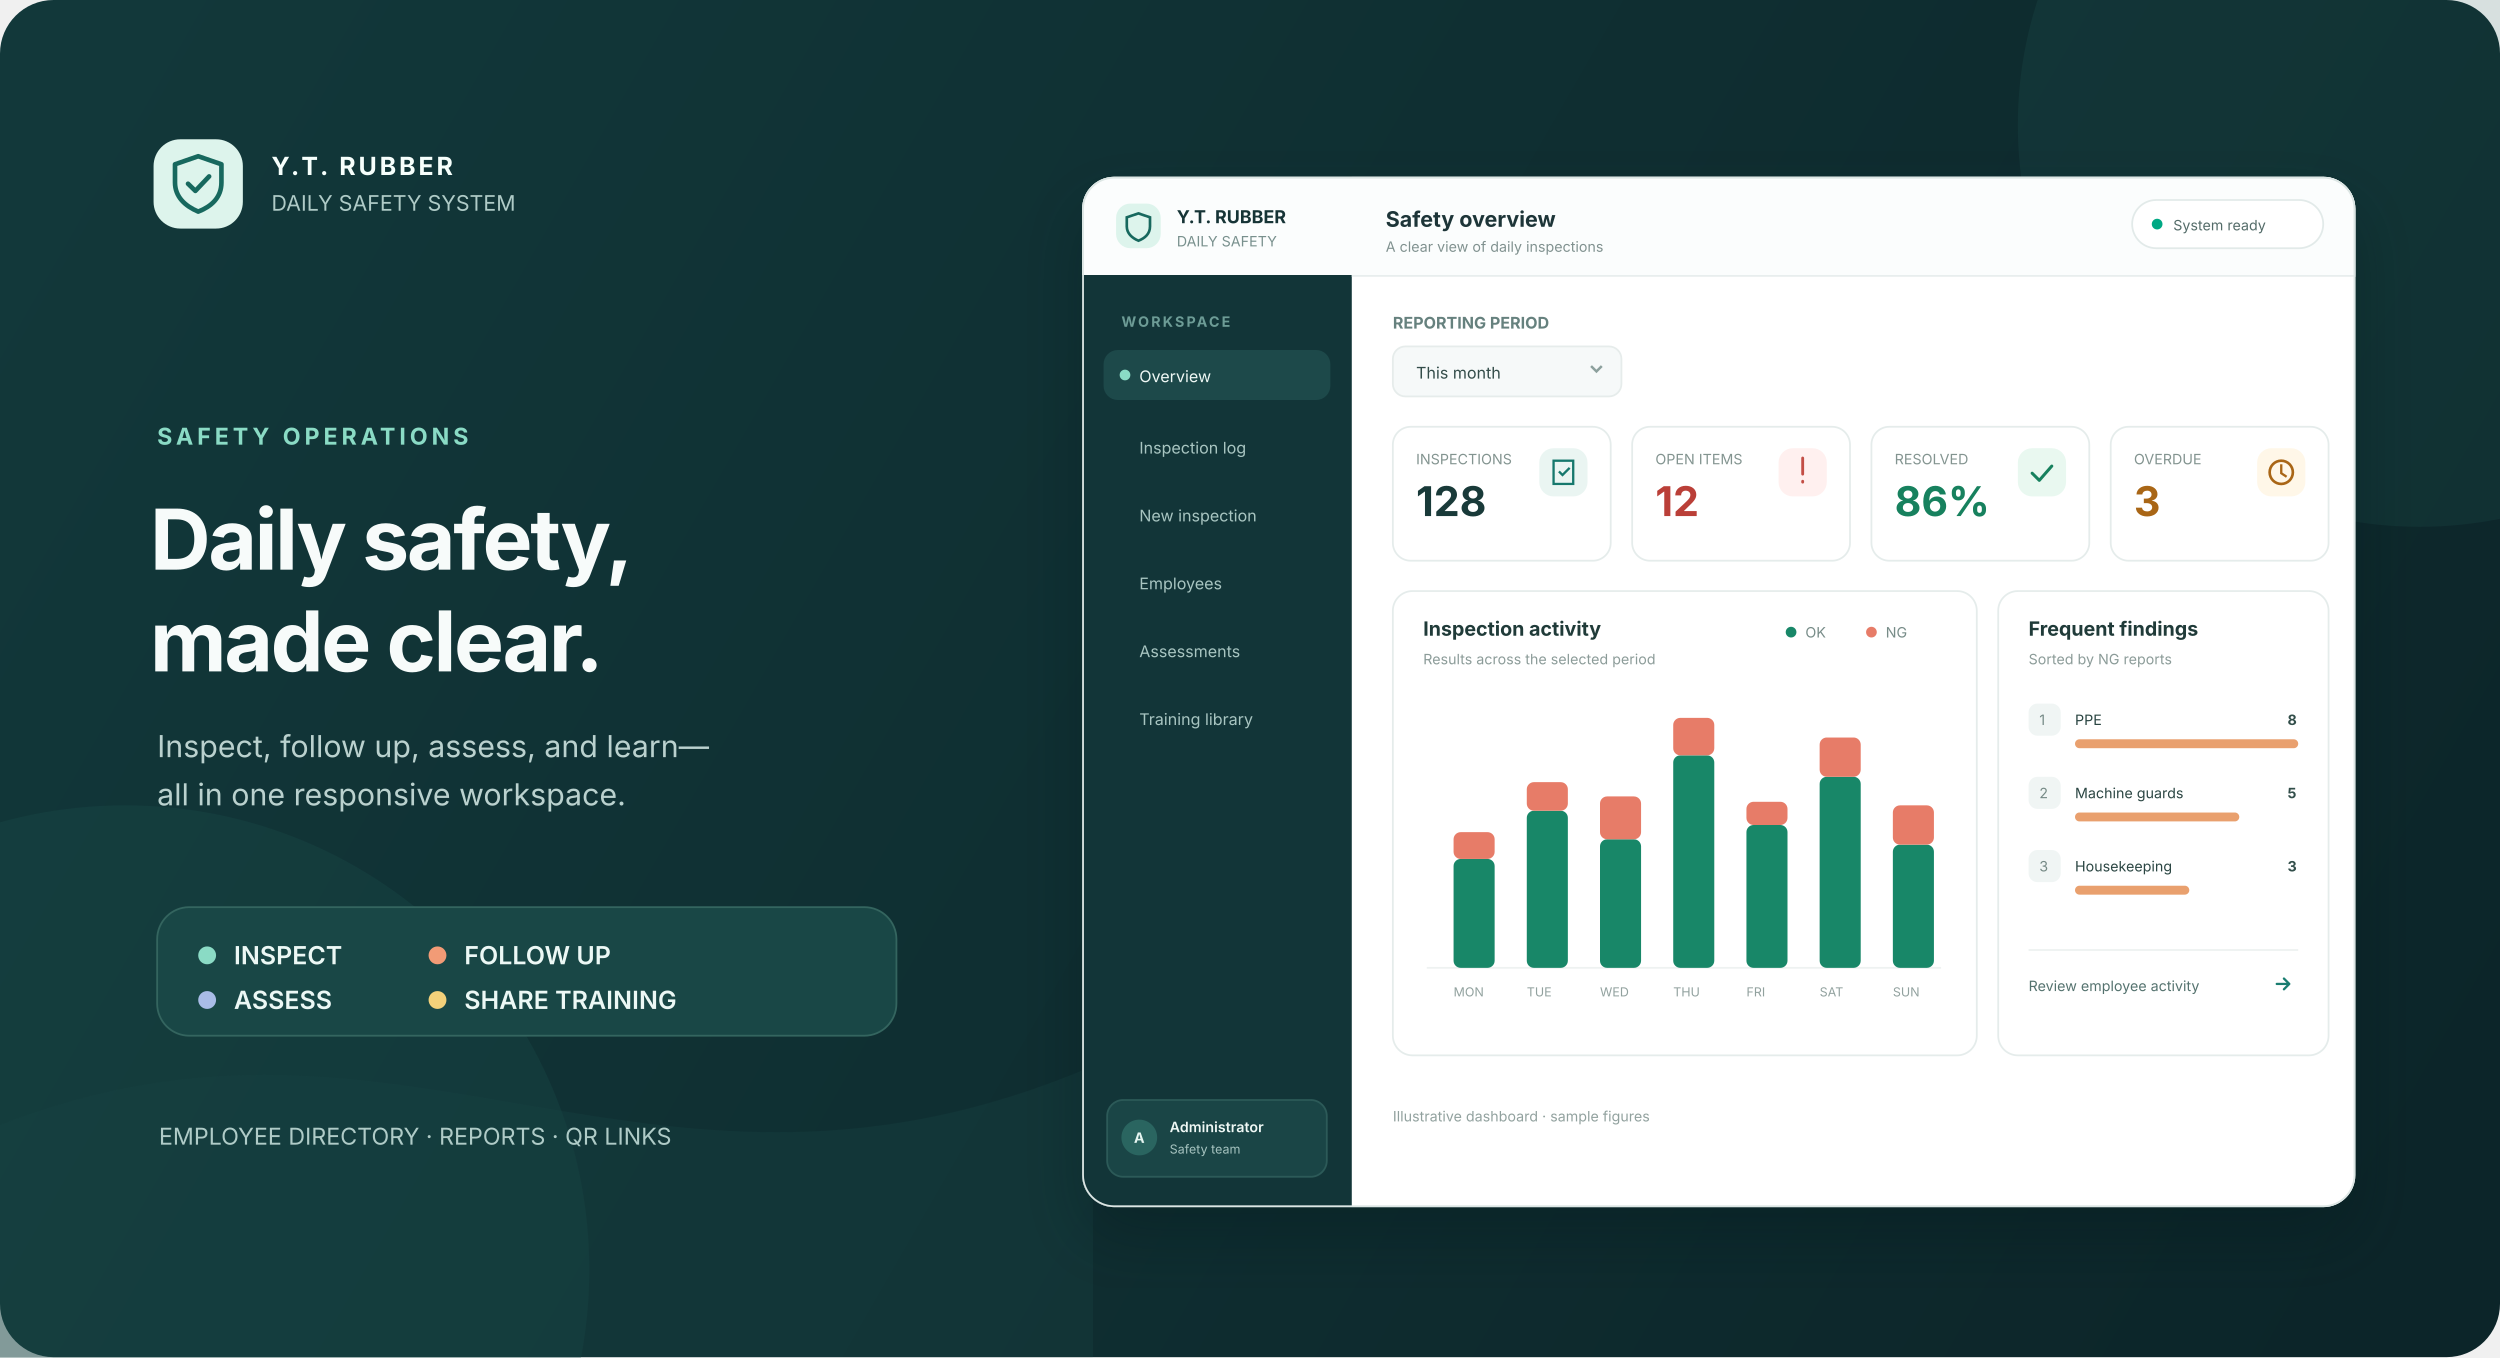
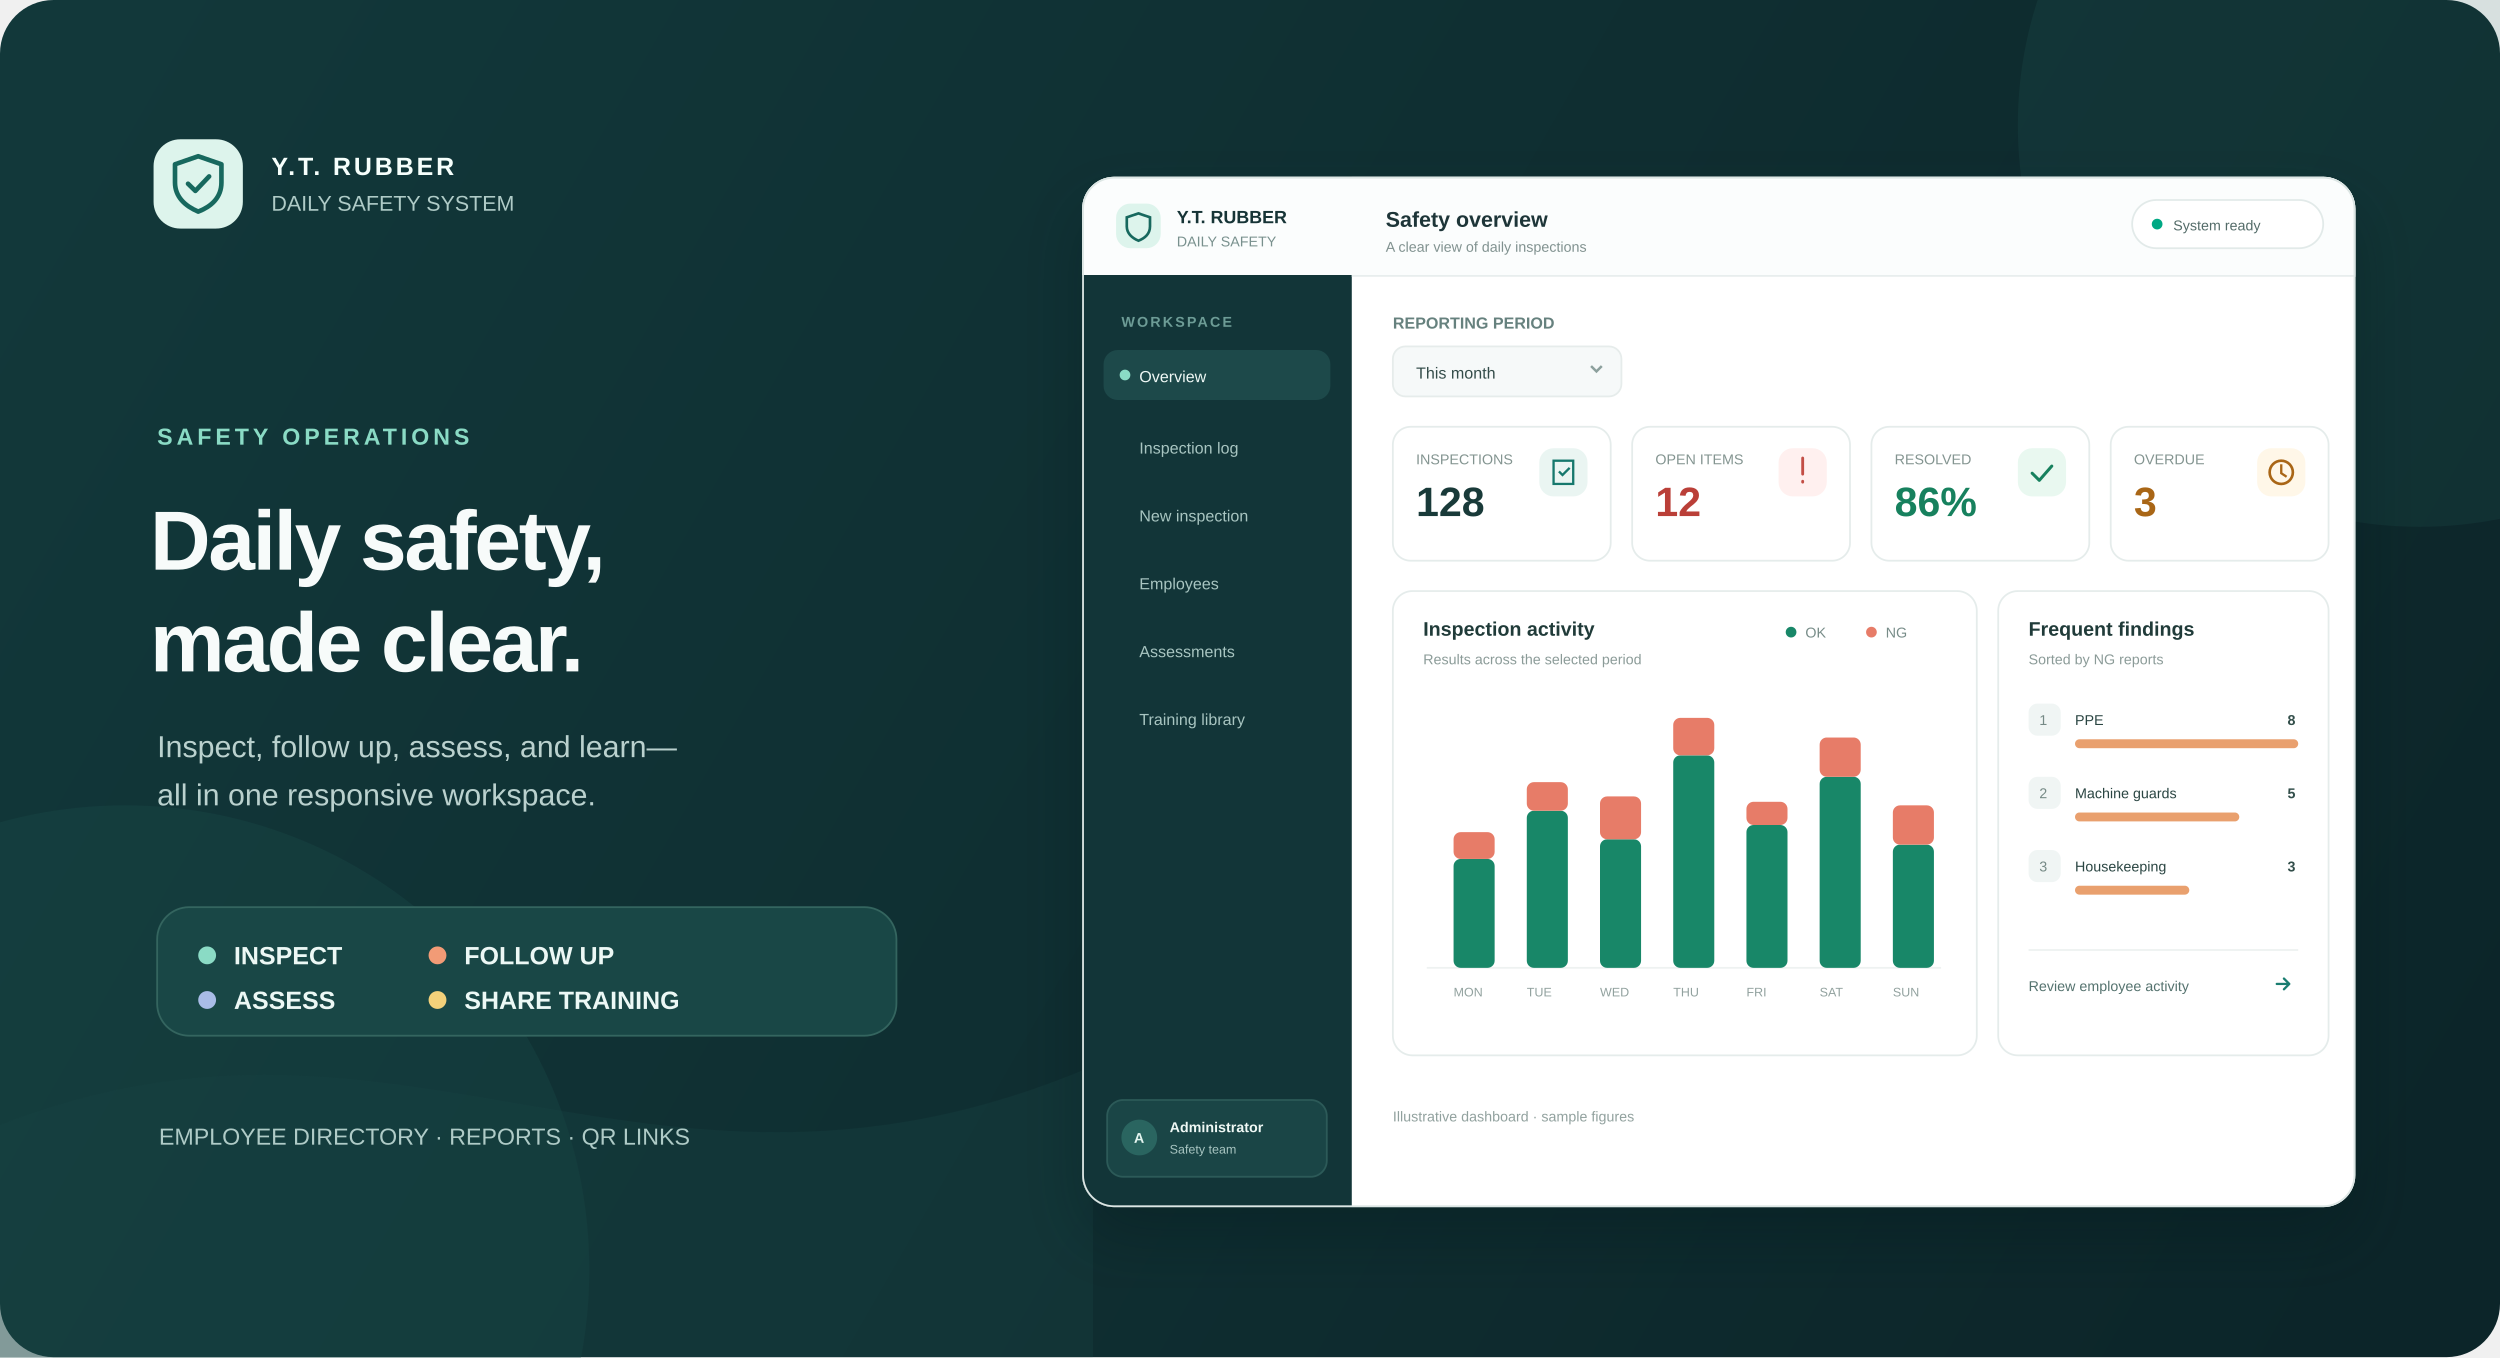
<svg xmlns="http://www.w3.org/2000/svg" width="1400" height="760" viewBox="0 0 1400 760" fill="none" role="img" aria-labelledby="title description">
  <defs>
    <linearGradient id="bg" x1="55" y1="29" x2="1313" y2="753" gradientUnits="userSpaceOnUse">
      <stop stop-color="#12383A" />
      <stop offset="1" stop-color="#0C2529" />
    </linearGradient>
    <linearGradient id="accent" x1="92" y1="535" x2="513" y2="620" gradientUnits="userSpaceOnUse">
      <stop stop-color="#B9F0DE" />
      <stop offset="1" stop-color="#69C9B3" />
    </linearGradient>
    <filter id="shadow" x="570" y="55" width="785" height="666" color-interpolation-filters="sRGB" filterUnits="userSpaceOnUse">
      <feFlood flood-opacity="0" result="BackgroundImageFix" />
      <feColorMatrix in="SourceAlpha" values="0 0 0 0 0 0 0 0 0 0 0 0 0 0 0 0 0 0 127 0" result="hardAlpha" />
      <feOffset dy="17" />
      <feGaussianBlur stdDeviation="18" />
      <feComposite in2="hardAlpha" operator="out" />
      <feColorMatrix values="0 0 0 0 0 0 0 0 0 0.08 0 0 0 0 0.09 0 0 0 .28 0" />
      <feBlend in2="BackgroundImageFix" result="effect1_dropShadow" />
      <feBlend in="SourceGraphic" in2="effect1_dropShadow" result="shape" />
    </filter>
    <clipPath id="window">
      <rect x="606" y="99" width="713" height="577" rx="18" />
    </clipPath>
  </defs>
  <rect width="1400" height="760" rx="30" fill="url(#bg)" />
  <circle cx="70" cy="711" r="260" fill="#1C5552" fill-opacity=".25" />
  <circle cx="1355" cy="70" r="225" fill="#2F7770" fill-opacity=".13" />
  <path d="M0 630C227 541 366 702 612 597v163H0V630Z" fill="#174444" fill-opacity=".35" />
-   <g font-family="Inter,Segoe UI,Arial,sans-serif">
+   <g font-family="'Bai Jamjuree',Segoe UI,Arial,sans-serif">
    <g transform="translate(86 78)">
      <rect width="50" height="50" rx="15" fill="#DDF4EC" />
      <path d="M25 9.5 38 14v10.2c0 8.3-5.5 13.4-13 16.3-7.5-3.2-13-8.4-13-16.3V14l13-4.5Z" stroke="#17685E" stroke-width="2.6" stroke-linejoin="round" />
      <path d="m19.3 24.9 4.1 4 7.7-8.1" stroke="#17685E" stroke-width="2.6" stroke-linecap="round" stroke-linejoin="round" />
      <text x="66" y="20" fill="#F6FFFC" font-size="14" font-weight="700" letter-spacing="1.6">Y.T. RUBBER</text>
      <text x="66" y="40" fill="#AFCBC7" font-size="12">DAILY SAFETY SYSTEM</text>
    </g>
    <text x="88" y="249" fill="#8ADBC5" font-size="13" font-weight="700" letter-spacing="2.2">SAFETY OPERATIONS</text>
    <text x="84" y="319" fill="#F7FBFA" font-size="47" font-weight="700" letter-spacing="-1.3">Daily safety,</text>
    <text x="84" y="376" fill="#F7FBFA" font-size="47" font-weight="700" letter-spacing="-1.3">made clear.</text>
    <text x="88" y="424" fill="#BAD1CE" font-size="17">Inspect, follow up, assess, and learn—</text>
    <text x="88" y="451" fill="#BAD1CE" font-size="17">all in one responsive workspace.</text>
    <g transform="translate(88 508)">
      <rect width="414" height="72" rx="18" fill="#194746" stroke="#34655F" />
      <circle cx="28" cy="27" r="5" fill="#8ADBC5" />
      <text x="43" y="32" fill="#ECF8F5" font-size="14" font-weight="600">INSPECT</text>
      <circle cx="157" cy="27" r="5" fill="#F29B76" />
      <text x="172" y="32" fill="#ECF8F5" font-size="14" font-weight="600">FOLLOW UP</text>
      <circle cx="28" cy="52" r="5" fill="#A9BCE7" />
      <text x="43" y="57" fill="#ECF8F5" font-size="14" font-weight="600">ASSESS</text>
      <circle cx="157" cy="52" r="5" fill="#F3D17A" />
      <text x="172" y="57" fill="#ECF8F5" font-size="14" font-weight="600">SHARE TRAINING</text>
    </g>
    <text x="89" y="641" fill="#AFCBC7" font-size="13">EMPLOYEE DIRECTORY  ·  REPORTS  ·  QR LINKS</text>
  </g>
  <g filter="url(#shadow)">
    <rect x="606" y="99" width="713" height="577" rx="18" fill="#FFFFFF" />
-     <g clip-path="url(#window)" font-family="Inter,Segoe UI,Arial,sans-serif">
+     <g clip-path="url(#window)" font-family="'Bai Jamjuree',Segoe UI,Arial,sans-serif">
      <rect x="606" y="99" width="151" height="577" fill="#123538" />
      <rect x="606" y="99" width="713" height="55" fill="#FBFDFD" />
      <path d="M757 154.5H1319" stroke="#E8EEEE" />
      <rect x="625" y="114" width="25" height="25" rx="8" fill="#DDF4EC" />
      <path d="M637.5 119.5 644 121.7v5.1c0 4.1-2.8 6.6-6.5 8-3.7-1.6-6.5-4.2-6.5-8v-5.1l6.5-2.2Z" stroke="#17685E" stroke-width="1.5" />
      <text x="659" y="125" fill="#163436" font-size="10" font-weight="700">Y.T. RUBBER</text>
      <text x="659" y="138" fill="#78908D" font-size="8">DAILY SAFETY</text>
      <text x="776" y="127" fill="#1D3538" font-size="12" font-weight="700">Safety overview</text>
      <text x="776" y="141" fill="#80918F" font-size="8">A clear view of daily inspections</text>
      <rect x="1194" y="112" width="107" height="27" rx="13.5" fill="#FFFFFF" stroke="#E2EAE9" />
      <circle cx="1208" cy="125.5" r="3" fill="#00A884" />
      <text x="1217" y="129" fill="#536B68" font-size="8">System ready</text>
      <g fill="#A8C5C1" font-size="9">
        <text x="628" y="183" fill="#6D9C96" font-size="8" font-weight="700" letter-spacing="1.2">WORKSPACE</text>
        <text x="638" y="216">Overview</text>
        <text x="638" y="254">Inspection log</text>
        <text x="638" y="292">New inspection</text>
        <text x="638" y="330">Employees</text>
        <text x="638" y="368">Assessments</text>
        <text x="638" y="406">Training library</text>
      </g>
      <rect x="618" y="196" width="127" height="28" rx="8" fill="#1D494A" />
      <circle cx="630" cy="210" r="3" fill="#8ADBC5" />
      <text x="638" y="214" fill="#EFF8F5" font-size="9">Overview</text>
      <rect x="620" y="616" width="123" height="43" rx="9" fill="#1A4546" stroke="#2C5A58" />
      <circle cx="638" cy="637" r="10" fill="#2A6560" />
      <text x="635" y="640" fill="#E5F6F1" font-size="8" font-weight="700">A</text>
      <text x="655" y="634" fill="#EFF8F5" font-size="8" font-weight="600">Administrator</text>
      <text x="655" y="646" fill="#A8C5C1" font-size="7">Safety team</text>
      <text x="780" y="184" fill="#66817E" font-size="9" font-weight="700">REPORTING PERIOD</text>
      <rect x="780" y="194" width="128" height="28" rx="7" fill="#F6F9F9" stroke="#E6ECEB" />
      <text x="793" y="212" fill="#334C49" font-size="9">This month</text>
      <path d="m891 205 3 3 3-3" stroke="#8CA09D" stroke-width="1.4" />
      <g>
        <rect x="780" y="239" width="122" height="75" rx="10" fill="#FFFFFF" stroke="#E5ECEB" />
        <text x="793" y="260" fill="#839490" font-size="8">INSPECTIONS</text>
        <text x="793" y="289" fill="#193A39" font-size="23" font-weight="700">128</text>
        <rect x="862" y="251" width="27" height="27" rx="8" fill="#EAF5F2" />
        <path d="M870 258h11v13h-11z" stroke="#16786D" stroke-width="1.3" />
        <path d="m873 264 2 2 4-4" stroke="#16786D" stroke-width="1.3" />
        <rect x="914" y="239" width="122" height="75" rx="10" fill="#FFFFFF" stroke="#E5ECEB" />
        <text x="927" y="260" fill="#839490" font-size="8">OPEN ITEMS</text>
        <text x="927" y="289" fill="#BA3F38" font-size="23" font-weight="700">12</text>
        <rect x="996" y="251" width="27" height="27" rx="8" fill="#FFF0EF" />
        <path d="M1009.5 256.5v9m0 4v.5" stroke="#C34E46" stroke-width="1.6" stroke-linecap="round" />
        <rect x="1048" y="239" width="122" height="75" rx="10" fill="#FFFFFF" stroke="#E5ECEB" />
        <text x="1061" y="260" fill="#839490" font-size="8">RESOLVED</text>
        <text x="1061" y="289" fill="#17815E" font-size="23" font-weight="700">86%</text>
        <rect x="1130" y="251" width="27" height="27" rx="8" fill="#E9F8F0" />
        <path d="m1138 265 4 4 7-8" stroke="#17815E" stroke-width="1.7" stroke-linecap="round" stroke-linejoin="round" />
        <rect x="1182" y="239" width="122" height="75" rx="10" fill="#FFFFFF" stroke="#E5ECEB" />
        <text x="1195" y="260" fill="#839490" font-size="8">OVERDUE</text>
        <text x="1195" y="289" fill="#A96616" font-size="23" font-weight="700">3</text>
        <rect x="1264" y="251" width="27" height="27" rx="8" fill="#FFF7E8" />
        <circle cx="1277.5" cy="264.5" r="6.5" stroke="#A96616" stroke-width="1.5" />
        <path d="M1277.5 260v5l3 2" stroke="#A96616" stroke-width="1.3" />
      </g>
      <rect x="780" y="331" width="327" height="260" rx="11" fill="#FFFFFF" stroke="#E5ECEB" />
      <text x="797" y="356" fill="#203B39" font-size="11" font-weight="700">Inspection activity</text>
      <text x="797" y="372" fill="#8B9B98" font-size="8">Results across the selected period</text>
      <circle cx="1003" cy="354" r="3" fill="#188768" />
      <text x="1011" y="357" fill="#778C88" font-size="8">OK</text>
      <circle cx="1048" cy="354" r="3" fill="#E77C68" />
      <text x="1056" y="357" fill="#778C88" font-size="8">NG</text>
      <path d="M799 542H1087" stroke="#EEF2F1" />
      <g>
        <rect x="814" y="481" width="23" height="61" rx="4" fill="#188768" />
        <rect x="814" y="466" width="23" height="15" rx="4" fill="#E77C68" />
        <rect x="855" y="454" width="23" height="88" rx="4" fill="#188768" />
        <rect x="855" y="438" width="23" height="16" rx="4" fill="#E77C68" />
        <rect x="896" y="470" width="23" height="72" rx="4" fill="#188768" />
        <rect x="896" y="446" width="23" height="24" rx="4" fill="#E77C68" />
        <rect x="937" y="423" width="23" height="119" rx="4" fill="#188768" />
        <rect x="937" y="402" width="23" height="21" rx="4" fill="#E77C68" />
        <rect x="978" y="462" width="23" height="80" rx="4" fill="#188768" />
        <rect x="978" y="449" width="23" height="13" rx="4" fill="#E77C68" />
        <rect x="1019" y="435" width="23" height="107" rx="4" fill="#188768" />
        <rect x="1019" y="413" width="23" height="22" rx="4" fill="#E77C68" />
        <rect x="1060" y="473" width="23" height="69" rx="4" fill="#188768" />
        <rect x="1060" y="451" width="23" height="22" rx="4" fill="#E77C68" />
      </g>
      <g fill="#91A19E" font-size="7">
        <text x="814" y="558">MON</text>
        <text x="855" y="558">TUE</text>
        <text x="896" y="558">WED</text>
        <text x="937" y="558">THU</text>
        <text x="978" y="558">FRI</text>
        <text x="1019" y="558">SAT</text>
        <text x="1060" y="558">SUN</text>
      </g>
      <rect x="1119" y="331" width="185" height="260" rx="11" fill="#FFFFFF" stroke="#E5ECEB" />
      <text x="1136" y="356" fill="#203B39" font-size="11" font-weight="700">Frequent findings</text>
      <text x="1136" y="372" fill="#8B9B98" font-size="8">Sorted by NG reports</text>
      <g font-size="8">
        <rect x="1136" y="394" width="18" height="18" rx="5" fill="#F0F5F4" />
        <text x="1142" y="406" fill="#758985">1</text>
        <text x="1162" y="406" fill="#2A4542">PPE</text>
        <text x="1281" y="406" fill="#324E4A" font-weight="700">8</text>
        <rect x="1162" y="414" width="125" height="5" rx="2.5" fill="#E9A06E" />
        <rect x="1136" y="435" width="18" height="18" rx="5" fill="#F0F5F4" />
        <text x="1142" y="447" fill="#758985">2</text>
        <text x="1162" y="447" fill="#2A4542">Machine guards</text>
        <text x="1281" y="447" fill="#324E4A" font-weight="700">5</text>
        <rect x="1162" y="455" width="92" height="5" rx="2.5" fill="#E9A06E" />
        <rect x="1136" y="476" width="18" height="18" rx="5" fill="#F0F5F4" />
        <text x="1142" y="488" fill="#758985">3</text>
        <text x="1162" y="488" fill="#2A4542">Housekeeping</text>
        <text x="1281" y="488" fill="#324E4A" font-weight="700">3</text>
        <rect x="1162" y="496" width="64" height="5" rx="2.5" fill="#E9A06E" />
      </g>
      <path d="M1136 532H1287" stroke="#EDF1F0" />
      <text x="1136" y="555" fill="#54726E" font-size="8">Review employee activity</text>
      <path d="m1275 551 7 0m-3-3 3 3-3 3" stroke="#197D70" stroke-width="1.3" stroke-linecap="round" stroke-linejoin="round" />
      <text x="780" y="628" fill="#91A19E" font-size="8">Illustrative dashboard · sample figures</text>
    </g>
    <rect x="606.5" y="99.5" width="712" height="576" rx="17.5" stroke="#DCE6E4" />
  </g>
</svg>
